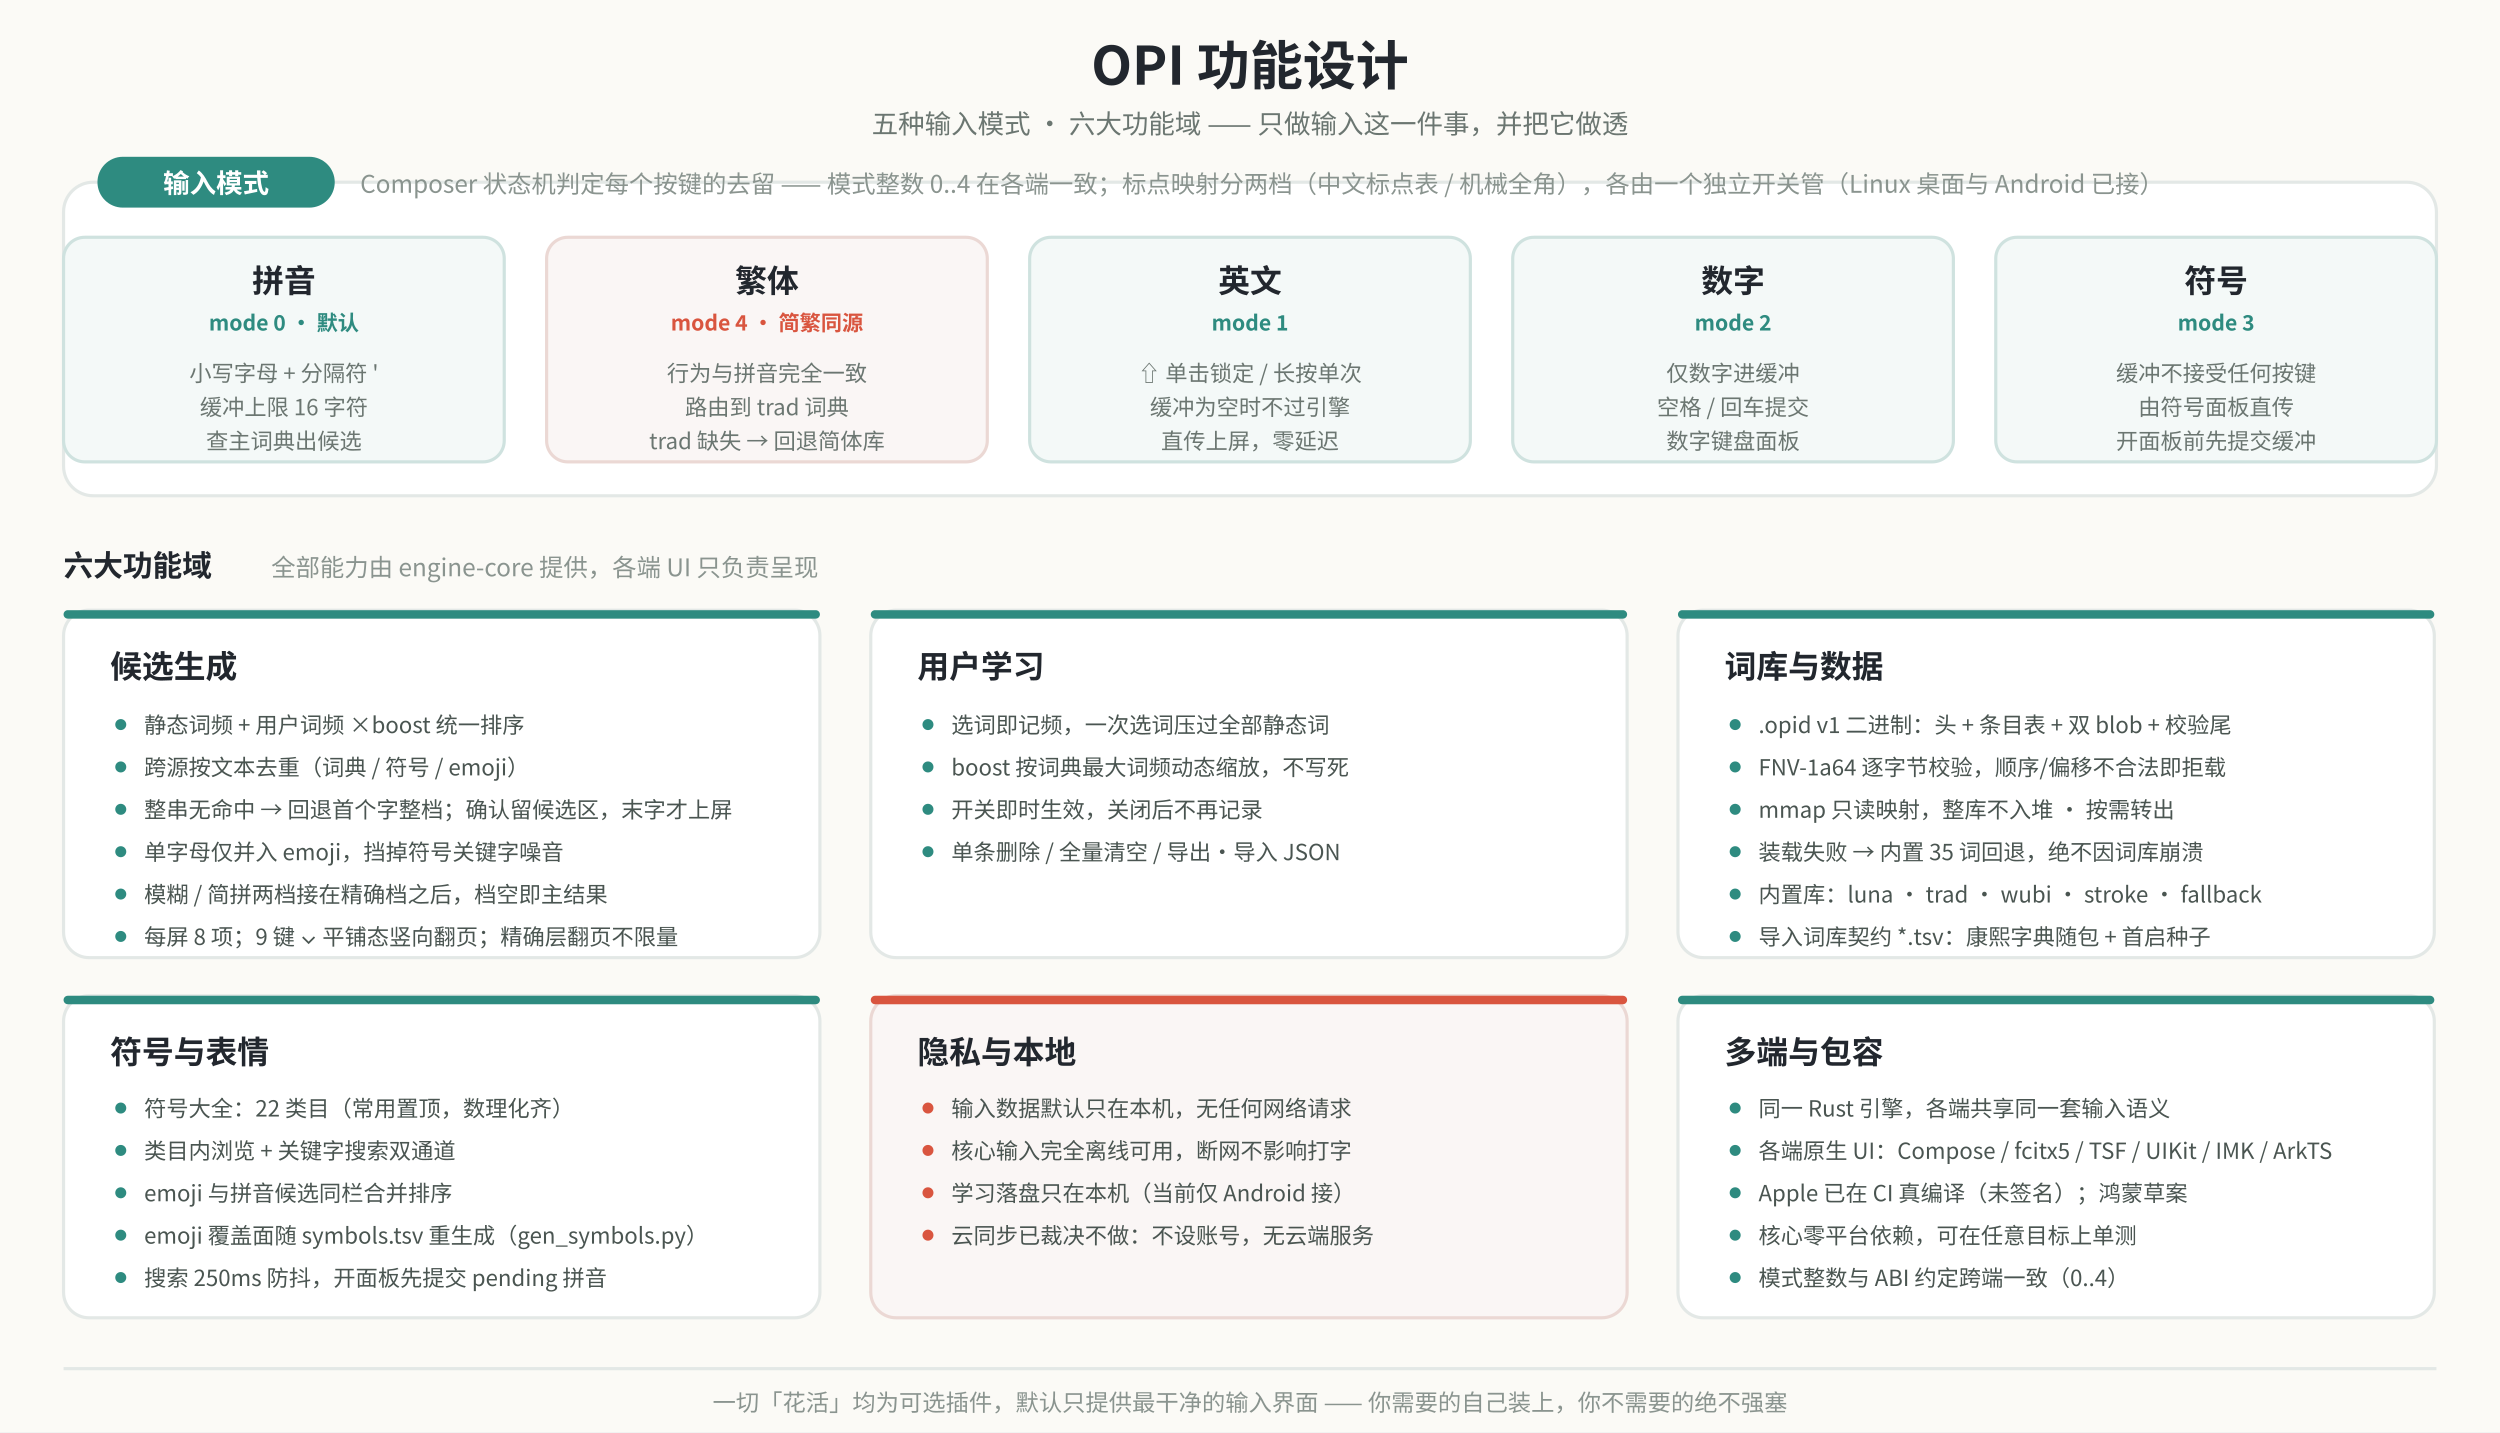
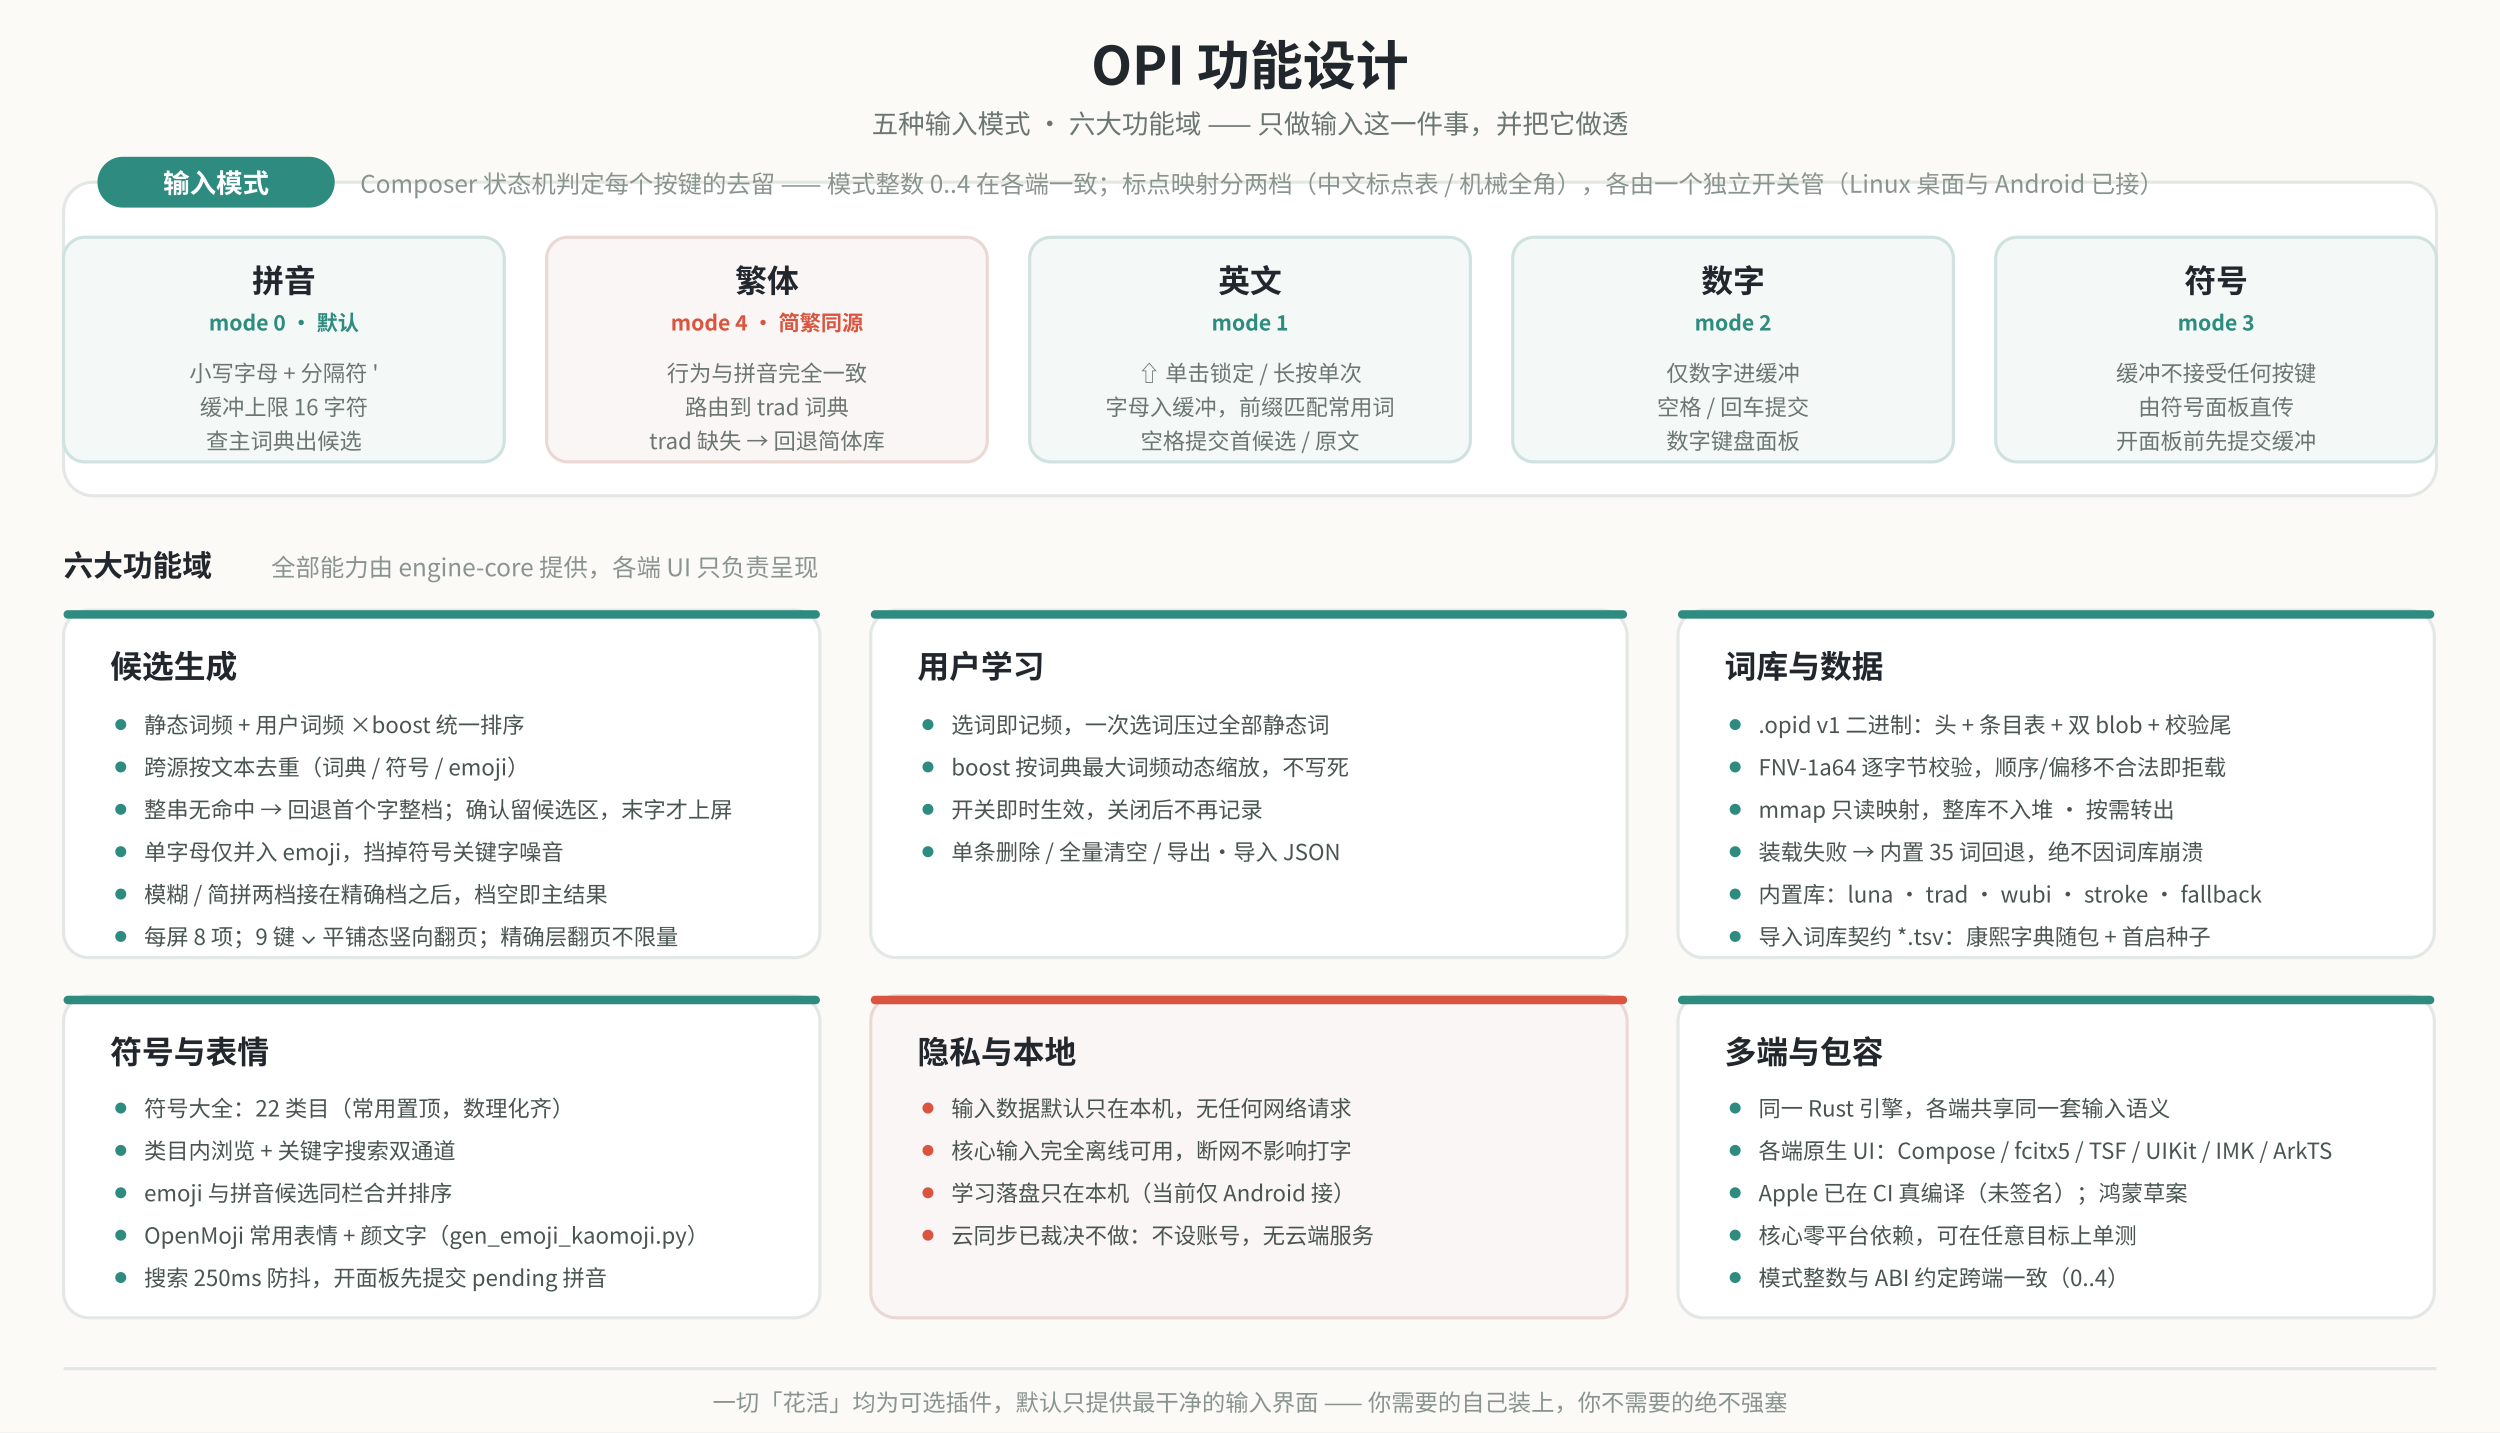
<svg xmlns="http://www.w3.org/2000/svg" viewBox="0 0 1180 676" width="1180" height="676" role="img" aria-labelledby="featTitle featDesc">
  <rect width="1180" height="676" fill="#FBFAF6" />
  <g font-family="'Noto Sans CJK SC','Source Han Sans SC','PingFang SC','Microsoft YaHei',-apple-system,'Segoe UI',sans-serif">
    <text x="590" y="40" text-anchor="middle" font-size="25" font-weight="700" fill="#22272E">OPI 功能设计</text>
    <text x="590" y="63" text-anchor="middle" font-size="12.5" fill="#6B7671">五种输入模式 · 六大功能域 —— 只做输入这一件事，并把它做透</text>
    <rect x="30" y="86" width="1120" height="148" rx="14" fill="#FFFFFF" stroke="#E3E8E6" stroke-width="1.5" />
    <rect x="46" y="74" width="112" height="24" rx="12" fill="#2E8B80" />
    <text x="102" y="91" text-anchor="middle" font-size="12.5" font-weight="700" fill="#FFFFFF">输入模式</text>
    <text x="170" y="91" font-size="11.5" fill="#8A948F">Composer 状态机判定每个按键的去留 —— 模式整数 0..4 在各端一致；标点映射分两档（中文标点表 / 机械全角），各由一个独立开关管（Linux 桌面与 Android 已接）</text>
    <g>
      <rect x="30" y="112" width="208" height="106" rx="10" fill="#F4F9F8" stroke="#CFE2DF" stroke-width="1.5" />
      <text x="134" y="138" text-anchor="middle" font-size="15" font-weight="700" fill="#22272E">拼音</text>
      <text x="134" y="156" text-anchor="middle" font-size="10" fill="#2E8B80" font-weight="700">mode 0 · 默认</text>
      <text x="134" y="180" text-anchor="middle" font-size="10.5" fill="#6B7671">小写字母 + 分隔符 '</text>
      <text x="134" y="196" text-anchor="middle" font-size="10.5" fill="#6B7671">缓冲上限 16 字符</text>
      <text x="134" y="212" text-anchor="middle" font-size="10.5" fill="#6B7671">查主词典出候选</text>
    </g>
    <g>
      <rect x="258" y="112" width="208" height="106" rx="10" fill="#FAF6F5" stroke="#EBD8D4" stroke-width="1.5" />
      <text x="362" y="138" text-anchor="middle" font-size="15" font-weight="700" fill="#22272E">繁体</text>
      <text x="362" y="156" text-anchor="middle" font-size="10" font-weight="700" fill="#D9553F">mode 4 · 简繁同源</text>
      <text x="362" y="180" text-anchor="middle" font-size="10.5" fill="#6B7671">行为与拼音完全一致</text>
      <text x="362" y="196" text-anchor="middle" font-size="10.5" fill="#6B7671">路由到 trad 词典</text>
      <text x="362" y="212" text-anchor="middle" font-size="10.5" fill="#6B7671">trad 缺失 → 回退简体库</text>
    </g>
    <g>
      <rect x="486" y="112" width="208" height="106" rx="10" fill="#F4F9F8" stroke="#CFE2DF" stroke-width="1.5" />
      <text x="590" y="138" text-anchor="middle" font-size="15" font-weight="700" fill="#22272E">英文</text>
      <text x="590" y="156" text-anchor="middle" font-size="10" font-weight="700" fill="#2E8B80">mode 1</text>
      <text x="590" y="180" text-anchor="middle" font-size="10.5" fill="#6B7671">⇧ 单击锁定 / 长按单次</text>
-       <text x="590" y="196" text-anchor="middle" font-size="10.5" fill="#6B7671">缓冲为空时不过引擎</text>
-       <text x="590" y="212" text-anchor="middle" font-size="10.5" fill="#6B7671">直传上屏，零延迟</text>
+       <text x="590" y="196" text-anchor="middle" font-size="10.5" fill="#6B7671">字母入缓冲，前缀匹配常用词</text>
+       <text x="590" y="212" text-anchor="middle" font-size="10.5" fill="#6B7671">空格提交首候选 / 原文</text>
    </g>
    <g>
      <rect x="714" y="112" width="208" height="106" rx="10" fill="#F4F9F8" stroke="#CFE2DF" stroke-width="1.5" />
      <text x="818" y="138" text-anchor="middle" font-size="15" font-weight="700" fill="#22272E">数字</text>
      <text x="818" y="156" text-anchor="middle" font-size="10" font-weight="700" fill="#2E8B80">mode 2</text>
      <text x="818" y="180" text-anchor="middle" font-size="10.5" fill="#6B7671">仅数字进缓冲</text>
      <text x="818" y="196" text-anchor="middle" font-size="10.5" fill="#6B7671">空格 / 回车提交</text>
      <text x="818" y="212" text-anchor="middle" font-size="10.5" fill="#6B7671">数字键盘面板</text>
    </g>
    <g>
      <rect x="942" y="112" width="208" height="106" rx="10" fill="#F4F9F8" stroke="#CFE2DF" stroke-width="1.5" />
      <text x="1046" y="138" text-anchor="middle" font-size="15" font-weight="700" fill="#22272E">符号</text>
      <text x="1046" y="156" text-anchor="middle" font-size="10" font-weight="700" fill="#2E8B80">mode 3</text>
      <text x="1046" y="180" text-anchor="middle" font-size="10.5" fill="#6B7671">缓冲不接受任何按键</text>
      <text x="1046" y="196" text-anchor="middle" font-size="10.5" fill="#6B7671">由符号面板直传</text>
      <text x="1046" y="212" text-anchor="middle" font-size="10.5" fill="#6B7671">开面板前先提交缓冲</text>
    </g>
    <text x="30" y="272" font-size="14" font-weight="700" fill="#22272E">六大功能域</text>
    <text x="128" y="272" font-size="11.5" fill="#8A948F">全部能力由 engine-core 提供，各端 UI 只负责呈现</text>
    <rect x="30" y="288" width="357" height="164" rx="12" fill="#FFFFFF" stroke="#E3E8E6" stroke-width="1.5" />
    <rect x="30" y="288" width="357" height="4" rx="2" fill="#2E8B80" />
    <text x="52" y="320" font-size="15" font-weight="700" fill="#22272E">候选生成</text>
    <g fill="#2E8B80">
      <circle cx="57" cy="342" r="2.6" />
      <circle cx="57" cy="362" r="2.6" />
      <circle cx="57" cy="382" r="2.6" />
      <circle cx="57" cy="402" r="2.6" />
      <circle cx="57" cy="422" r="2.6" />
      <circle cx="57" cy="442" r="2.6" />
    </g>
    <g font-size="10.5" fill="#4A5551">
      <text x="68" y="346">静态词频 + 用户词频 ×boost 统一排序</text>
      <text x="68" y="366">跨源按文本去重（词典 / 符号 / emoji）</text>
      <text x="68" y="386">整串无命中 → 回退首个字整档；确认留候选区，末字才上屏</text>
      <text x="68" y="406">单字母仅并入 emoji，挡掉符号关键字噪音</text>
      <text x="68" y="426">模糊 / 简拼两档接在精确档之后，档空即主结果</text>
      <text x="68" y="446">每屏 8 项；9 键 ⌄ 平铺态竖向翻页；精确层翻页不限量</text>
    </g>
    <rect x="411" y="288" width="357" height="164" rx="12" fill="#FFFFFF" stroke="#E3E8E6" stroke-width="1.5" />
    <rect x="411" y="288" width="357" height="4" rx="2" fill="#2E8B80" />
    <text x="433" y="320" font-size="15" font-weight="700" fill="#22272E">用户学习</text>
    <g fill="#2E8B80">
      <circle cx="438" cy="342" r="2.6" />
      <circle cx="438" cy="362" r="2.6" />
      <circle cx="438" cy="382" r="2.6" />
      <circle cx="438" cy="402" r="2.6" />
    </g>
    <g font-size="10.5" fill="#4A5551">
      <text x="449" y="346">选词即记频，一次选词压过全部静态词</text>
      <text x="449" y="366">boost 按词典最大词频动态缩放，不写死</text>
      <text x="449" y="386">开关即时生效，关闭后不再记录</text>
      <text x="449" y="406">单条删除 / 全量清空 / 导出·导入 JSON</text>
    </g>
    <rect x="792" y="288" width="357" height="164" rx="12" fill="#FFFFFF" stroke="#E3E8E6" stroke-width="1.5" />
    <rect x="792" y="288" width="357" height="4" rx="2" fill="#2E8B80" />
    <text x="814" y="320" font-size="15" font-weight="700" fill="#22272E">词库与数据</text>
    <g fill="#2E8B80">
      <circle cx="819" cy="342" r="2.6" />
      <circle cx="819" cy="362" r="2.6" />
      <circle cx="819" cy="382" r="2.6" />
      <circle cx="819" cy="402" r="2.6" />
      <circle cx="819" cy="422" r="2.6" />
      <circle cx="819" cy="442" r="2.6" />
    </g>
    <g font-size="10.5" fill="#4A5551">
      <text x="830" y="346">.opid v1 二进制：头 + 条目表 + 双 blob + 校验尾</text>
      <text x="830" y="366">FNV-1a64 逐字节校验，顺序/偏移不合法即拒载</text>
      <text x="830" y="386">mmap 只读映射，整库不入堆 · 按需转出</text>
      <text x="830" y="406">装载失败 → 内置 35 词回退，绝不因词库崩溃</text>
      <text x="830" y="426">内置库：luna · trad · wubi · stroke · fallback</text>
      <text x="830" y="446">导入词库契约 *.tsv：康熙字典随包 + 首启种子</text>
    </g>
    <rect x="30" y="470" width="357" height="152" rx="12" fill="#FFFFFF" stroke="#E3E8E6" stroke-width="1.5" />
    <rect x="30" y="470" width="357" height="4" rx="2" fill="#2E8B80" />
    <text x="52" y="502" font-size="15" font-weight="700" fill="#22272E">符号与表情</text>
    <g fill="#2E8B80">
      <circle cx="57" cy="523" r="2.6" />
      <circle cx="57" cy="543" r="2.6" />
      <circle cx="57" cy="563" r="2.6" />
      <circle cx="57" cy="583" r="2.6" />
      <circle cx="57" cy="603" r="2.6" />
    </g>
    <g font-size="10.5" fill="#4A5551">
      <text x="68" y="527">符号大全：22 类目（常用置顶，数理化齐）</text>
      <text x="68" y="547">类目内浏览 + 关键字搜索双通道</text>
      <text x="68" y="567">emoji 与拼音候选同栏合并排序</text>
-       <text x="68" y="587">emoji 覆盖面随 symbols.tsv 重生成（gen_symbols.py）</text>
+       <text x="68" y="587">OpenMoji 常用表情 + 颜文字（gen_emoji_kaomoji.py）</text>
      <text x="68" y="607">搜索 250ms 防抖，开面板先提交 pending 拼音</text>
    </g>
    <rect x="411" y="470" width="357" height="152" rx="12" fill="#FAF6F5" stroke="#EBD8D4" stroke-width="1.5" />
    <rect x="411" y="470" width="357" height="4" rx="2" fill="#D9553F" />
    <text x="433" y="502" font-size="15" font-weight="700" fill="#22272E">隐私与本地</text>
    <g fill="#D9553F">
      <circle cx="438" cy="523" r="2.6" />
      <circle cx="438" cy="543" r="2.6" />
      <circle cx="438" cy="563" r="2.6" />
      <circle cx="438" cy="583" r="2.6" />
    </g>
    <g font-size="10.5" fill="#4A5551">
      <text x="449" y="527">输入数据默认只在本机，无任何网络请求</text>
      <text x="449" y="547">核心输入完全离线可用，断网不影响打字</text>
      <text x="449" y="567">学习落盘只在本机（当前仅 Android 接）</text>
      <text x="449" y="587">云同步已裁决不做：不设账号，无云端服务</text>
    </g>
    <rect x="792" y="470" width="357" height="152" rx="12" fill="#FFFFFF" stroke="#E3E8E6" stroke-width="1.5" />
    <rect x="792" y="470" width="357" height="4" rx="2" fill="#2E8B80" />
    <text x="814" y="502" font-size="15" font-weight="700" fill="#22272E">多端与包容</text>
    <g fill="#2E8B80">
      <circle cx="819" cy="523" r="2.6" />
      <circle cx="819" cy="543" r="2.6" />
      <circle cx="819" cy="563" r="2.6" />
      <circle cx="819" cy="583" r="2.6" />
      <circle cx="819" cy="603" r="2.6" />
    </g>
    <g font-size="10.5" fill="#4A5551">
      <text x="830" y="527">同一 Rust 引擎，各端共享同一套输入语义</text>
      <text x="830" y="547">各端原生 UI：Compose / fcitx5 / TSF / UIKit / IMK / ArkTS</text>
      <text x="830" y="567">Apple 已在 CI 真编译（未签名）；鸿蒙草案</text>
      <text x="830" y="587">核心零平台依赖，可在任意目标上单测</text>
      <text x="830" y="607">模式整数与 ABI 约定跨端一致（0..4）</text>
    </g>
    <line x1="30" y1="646" x2="1150" y2="646" stroke="#E3E8E6" stroke-width="1.5" />
    <text x="590" y="666" text-anchor="middle" font-size="11" fill="#8A948F">一切「花活」均为可选插件，默认只提供最干净的输入界面 —— 你需要的自己装上，你不需要的绝不强塞</text>
  </g>
</svg>
